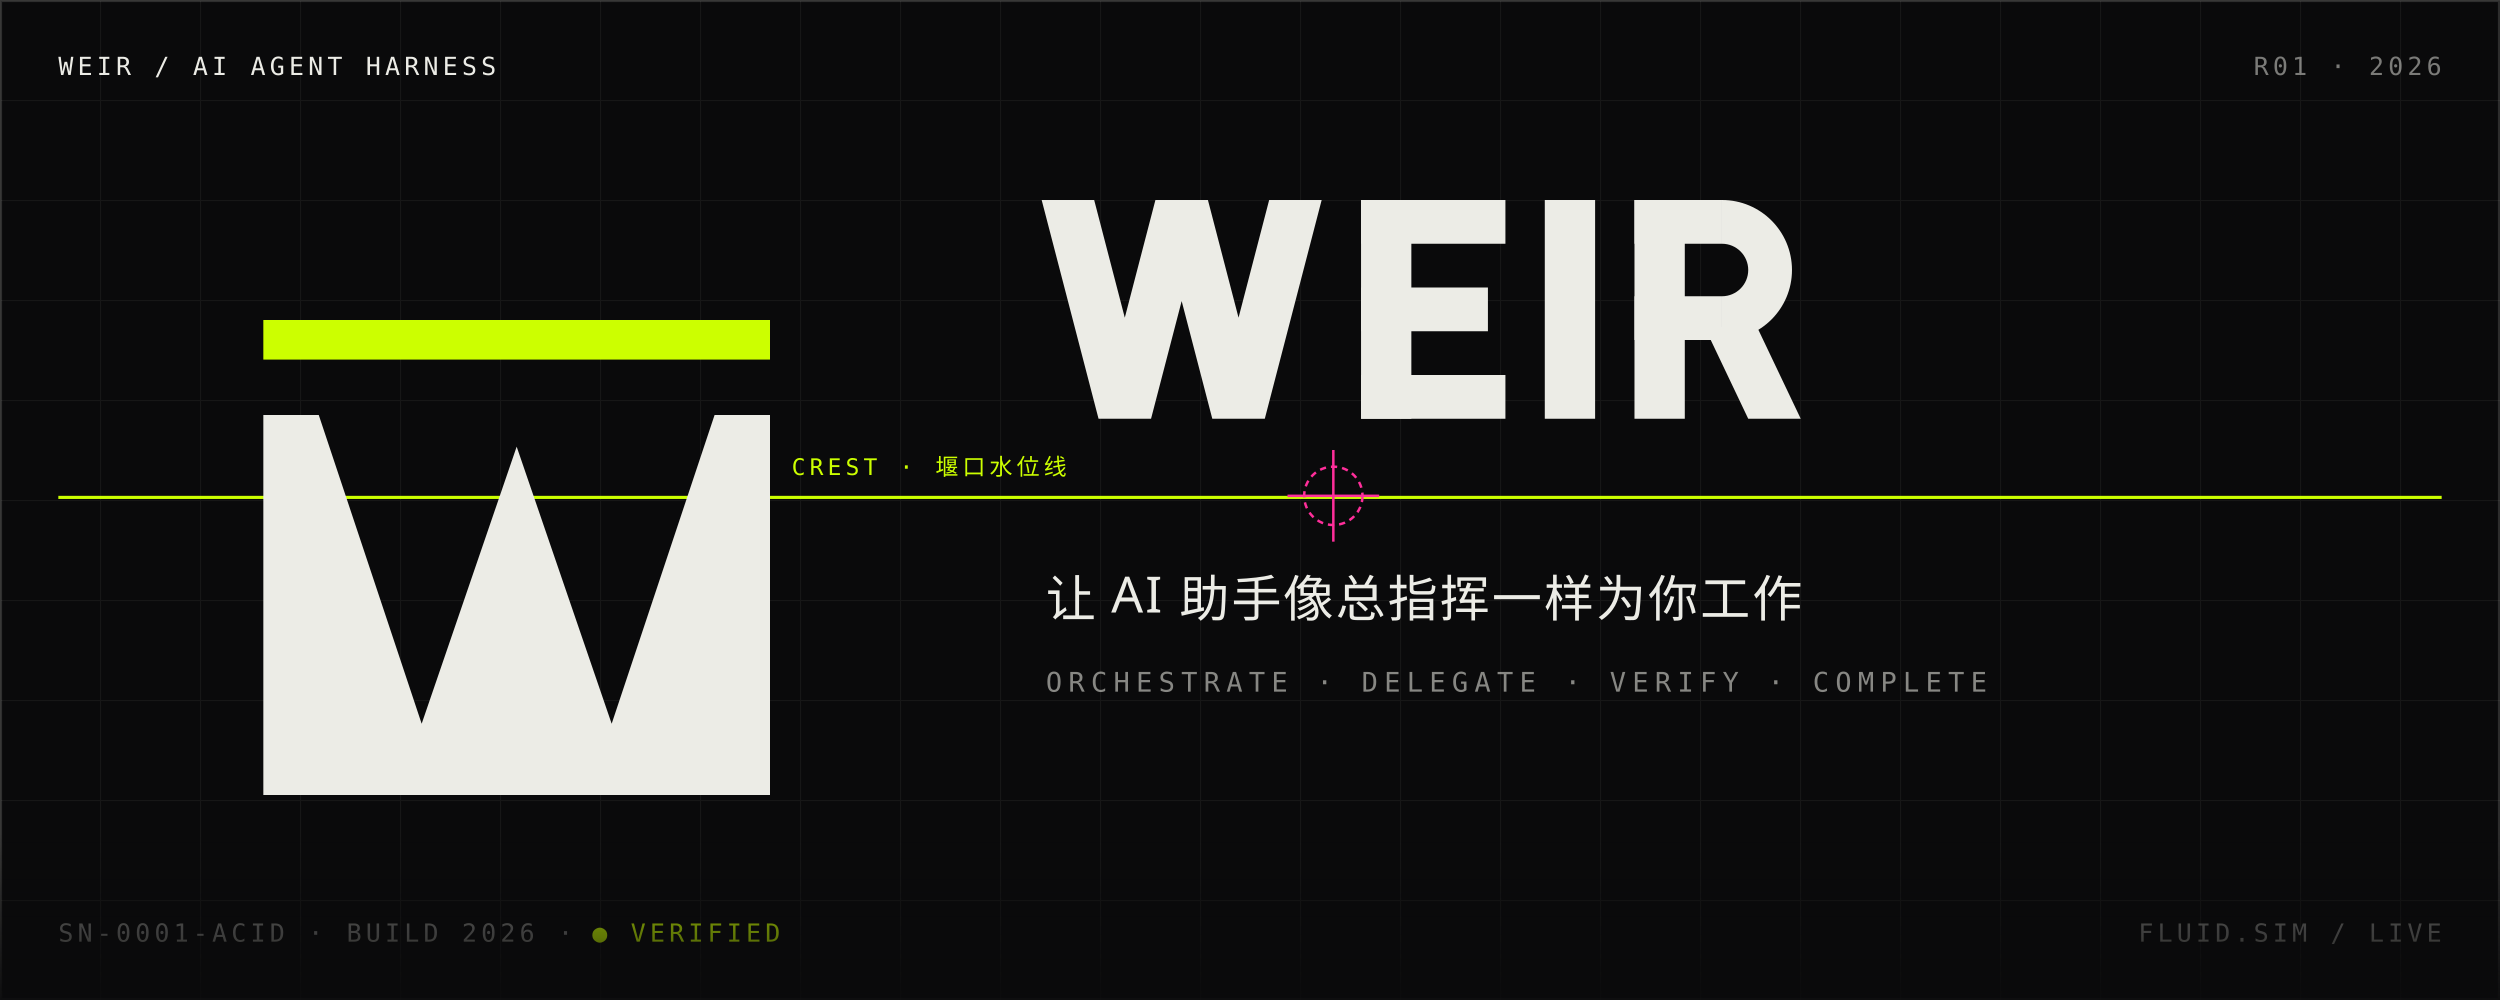
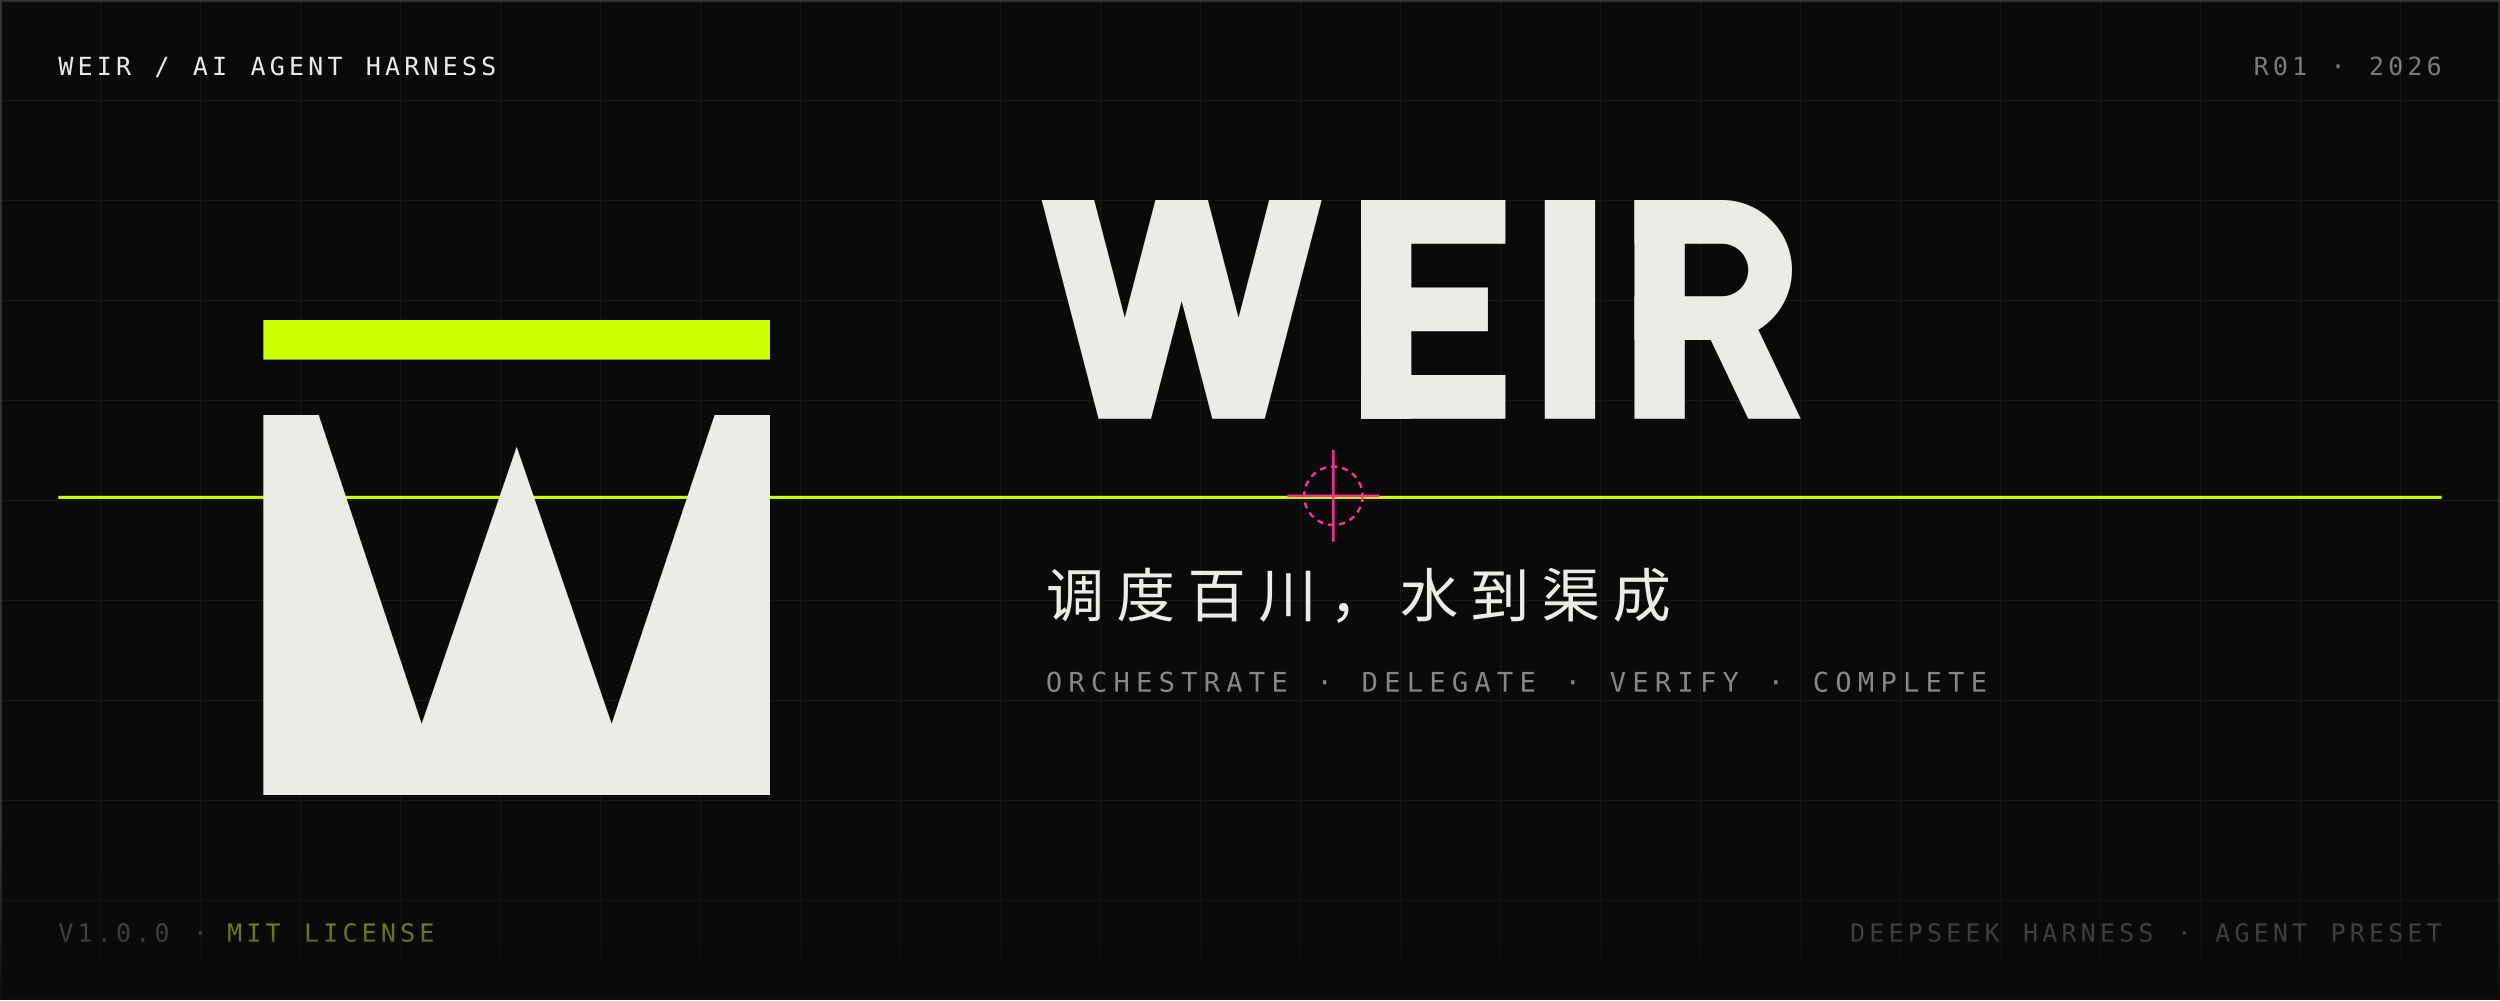
<svg xmlns="http://www.w3.org/2000/svg" viewBox="0 0 1200 480" role="img" aria-label="Weir — Orchestrator preset for DeepSeek Harness">
  <defs>
    <pattern id="grid" width="48" height="48" patternUnits="userSpaceOnUse">
      <path d="M48 0H0V48" fill="none" stroke="rgba(236,236,230,0.06)" stroke-width="1" />
    </pattern>
    <linearGradient id="fade" x1="0" y1="0" x2="0" y2="1">
      <stop offset="0" stop-color="#0a0a0b" stop-opacity="0" />
      <stop offset="1" stop-color="#0a0a0b" stop-opacity="0.9" />
    </linearGradient>
  </defs>
  <rect width="1200" height="480" fill="#0a0a0b" />
  <rect width="1200" height="480" fill="url(#grid)" />
  <rect x="0.5" y="0.5" width="1199" height="479" fill="none" stroke="rgba(236,236,230,0.16)" />
  <g font-family="'SF Mono',Menlo,monospace" font-size="12" letter-spacing="2">
    <text x="28" y="36" fill="#ecece6">WEIR / AI AGENT HARNESS</text>
    <text x="1172" y="36" fill="rgba(236,236,230,0.5)" text-anchor="end">R01 · 2026</text>
-     <text x="28" y="452" fill="rgba(236,236,230,0.5)">SN-0001-ACID · BUILD 2026 · <tspan fill="#ccff00">● VERIFIED</tspan>
+     <text x="28" y="452" fill="rgba(236,236,230,0.5)">V1.0.0 · <tspan fill="#ccff00">MIT LICENSE</tspan>
    </text>
-     <text x="1172" y="452" fill="rgba(236,236,230,0.5)" text-anchor="end">FLUID.SIM / LIVE</text>
+     <text x="1172" y="452" fill="rgba(236,236,230,0.5)" text-anchor="end">DEEPSEEK HARNESS · AGENT PRESET</text>
  </g>
  <rect x="28" y="238" width="1144" height="1.5" fill="#ccff00" />
  <rect x="356" y="233" width="11" height="11" fill="#ccff00" />
-   <text x="380" y="228" font-family="'SF Mono',Menlo,monospace" font-size="11" letter-spacing="2" fill="#ccff00">CREST · 堰口水位线</text>
  <g stroke="#ff2e9a" stroke-width="1.2" fill="none">
    <circle cx="640" cy="238" r="14" stroke-dasharray="3 2.4" />
    <line x1="640" y1="216" x2="640" y2="260" />
    <line x1="618" y1="238" x2="662" y2="238" />
  </g>
  <g transform="translate(96 108) scale(1.9)">
    <polygon points="16,48 30,48 56,126 80,56 104,126 130,48 144,48 144,144 16,144" fill="#ecece6" />
    <rect x="16" y="24" width="128" height="10" fill="#ccff00" />
  </g>
  <g transform="translate(500 96) scale(1.05)">
    <g fill="#ecece6">
      <polygon points="0,0 24,0 38,53.8 52,0 76,0 90,53.8 104,0 128,0 102,100 78,100 64,46.2 50,100 26,100" />
      <rect x="146" y="0" width="23" height="100" />
      <rect x="146" y="0" width="66" height="20" />
      <rect x="146" y="40" width="58" height="20" />
      <rect x="146" y="80" width="66" height="20" />
      <rect x="230" y="0" width="23" height="100" />
      <rect x="271" y="0" width="23" height="100" />
      <rect x="271" y="0" width="40" height="20" />
      <rect x="271" y="44" width="40" height="20" />
      <path d="M311 0A32 32 0 0 1 311 64V44A12 12 0 0 0 311 20Z" />
      <polygon points="303,58 327,58 347,100 323,100" />
    </g>
  </g>
-   <text x="502" y="296" font-family="'PingFang SC','Hiragino Sans GB','Microsoft YaHei',sans-serif" font-size="24" fill="#ecece6" letter-spacing="1">让 AI 助手像总指挥一样为你工作</text>
+   <text x="502" y="296" font-family="'PingFang SC','Hiragino Sans GB','Microsoft YaHei',sans-serif" font-size="28" fill="#ecece6" letter-spacing="6">调度百川，水到渠成</text>
  <text x="502" y="332" font-family="'SF Mono',Menlo,monospace" font-size="13" letter-spacing="3" fill="rgba(236,236,230,0.55)">ORCHESTRATE · DELEGATE · VERIFY · COMPLETE</text>
  <rect x="0" y="400" width="1200" height="80" fill="url(#fade)" />
</svg>
